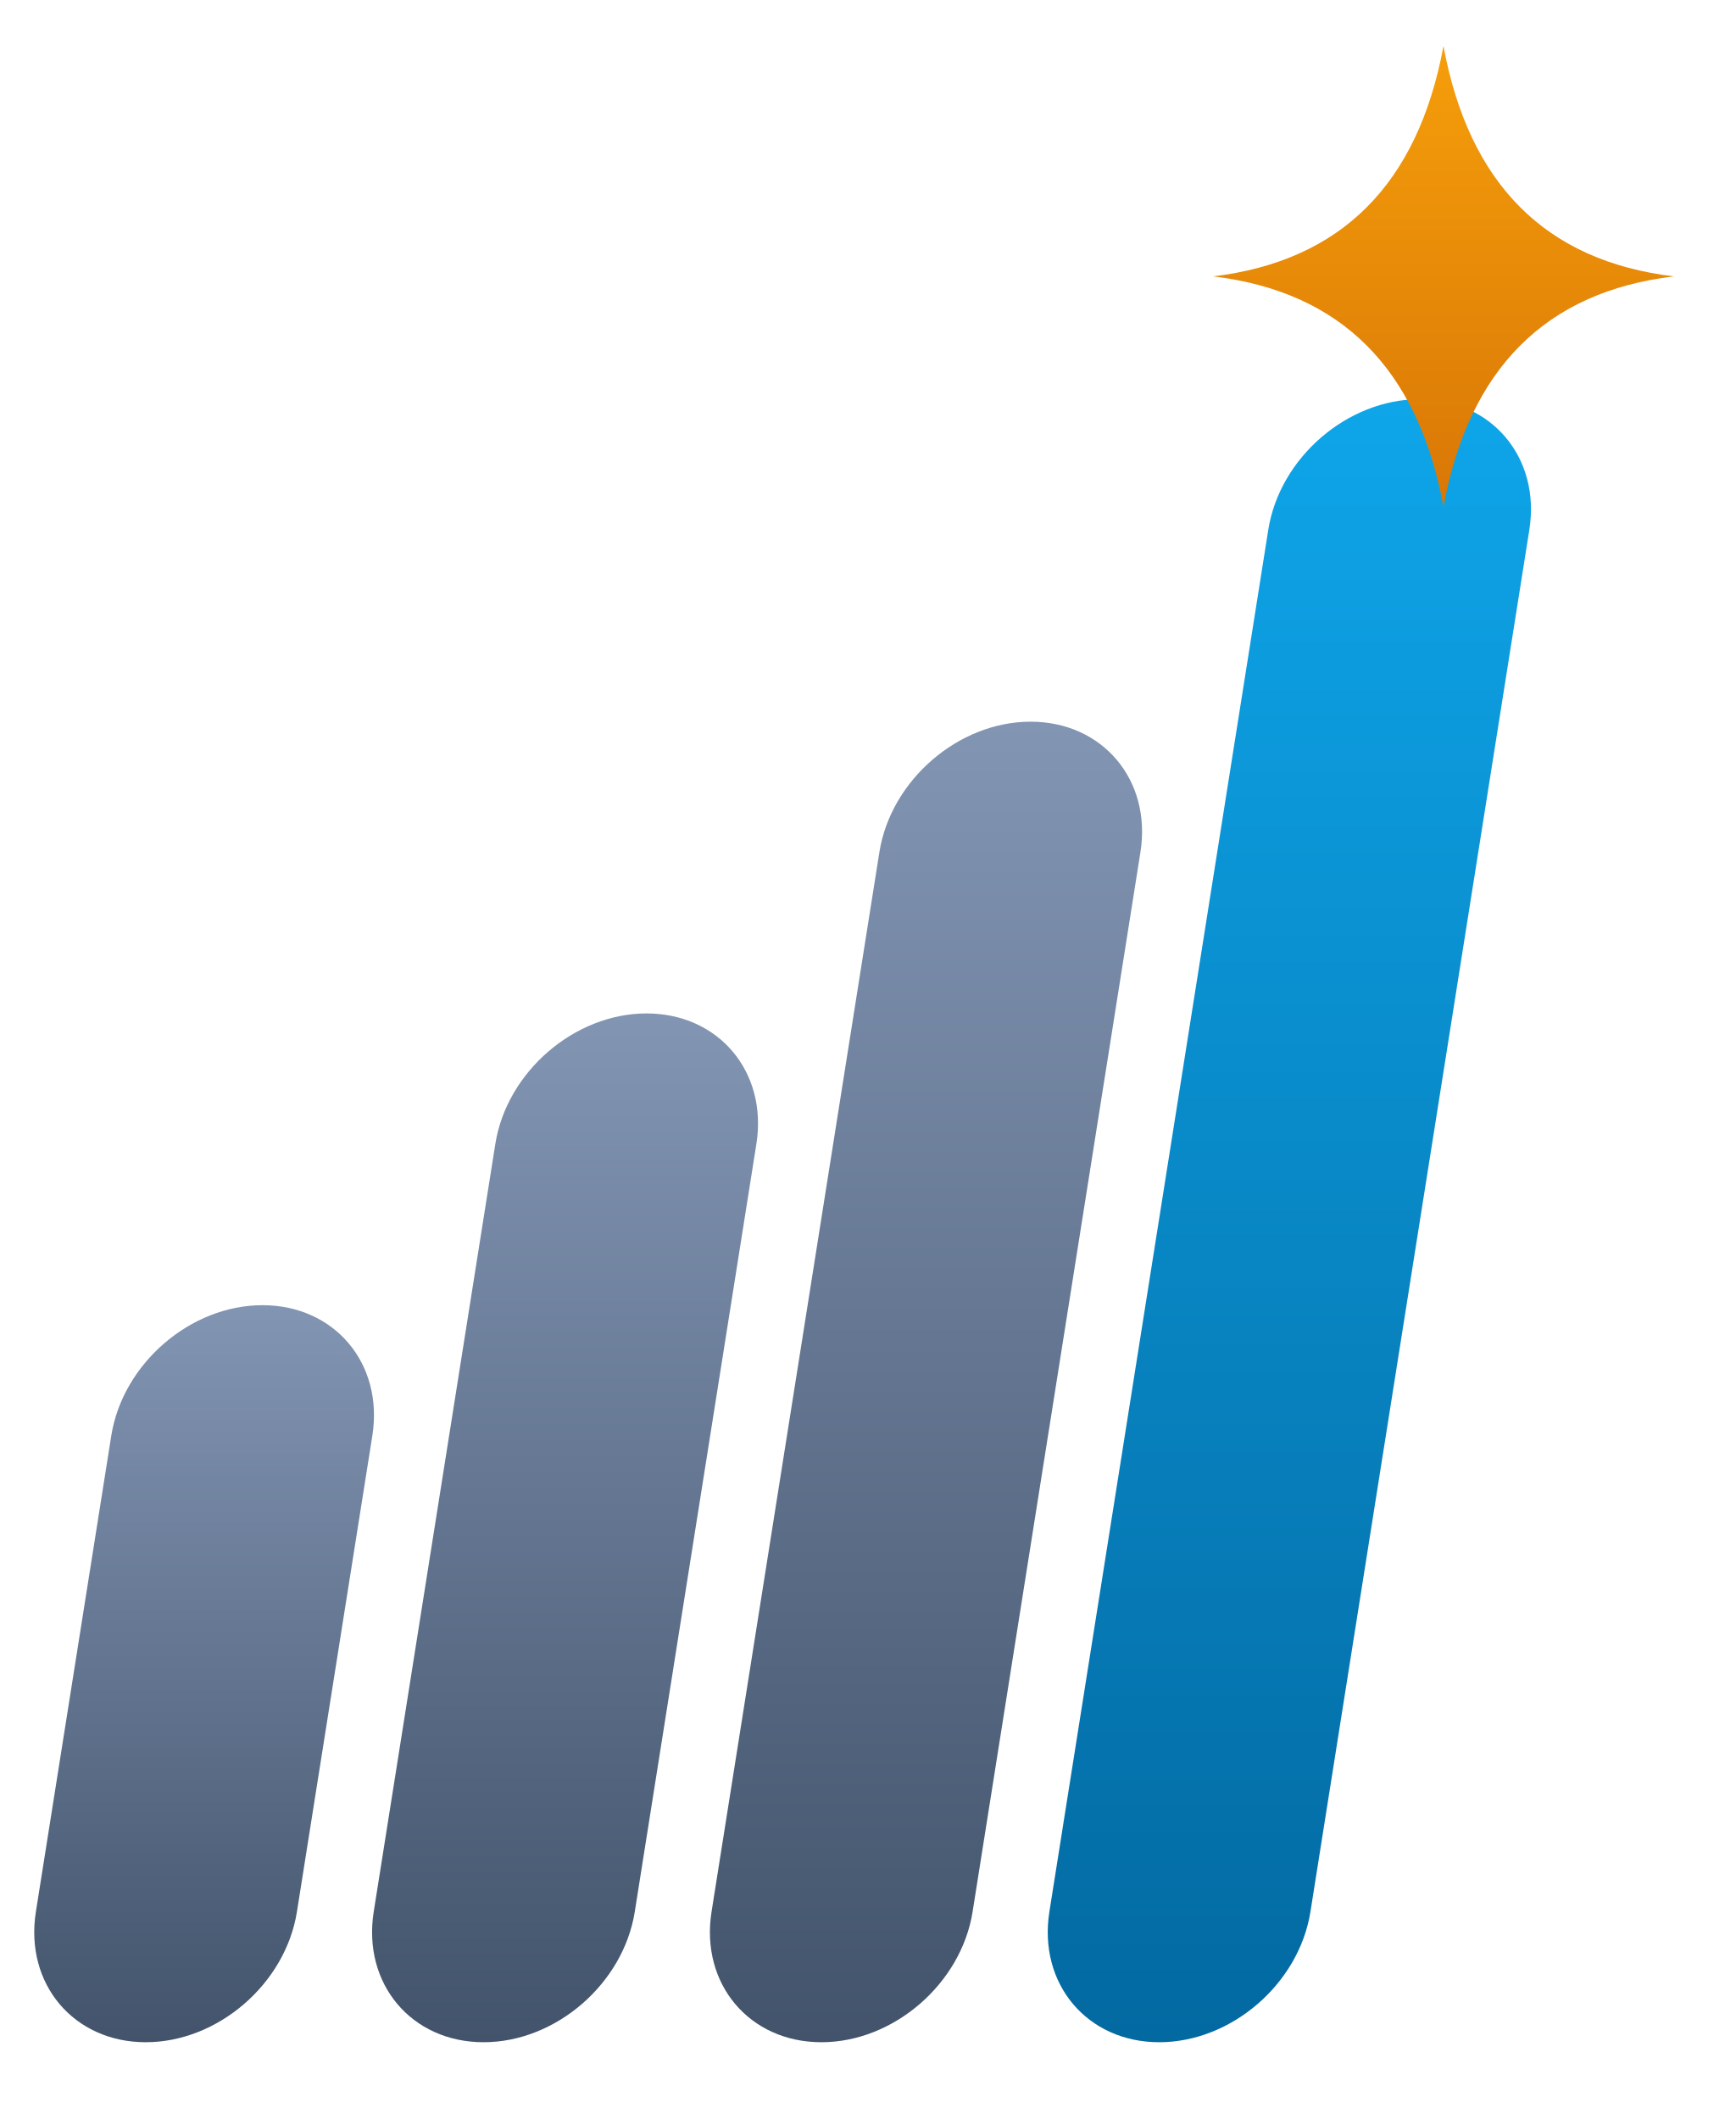
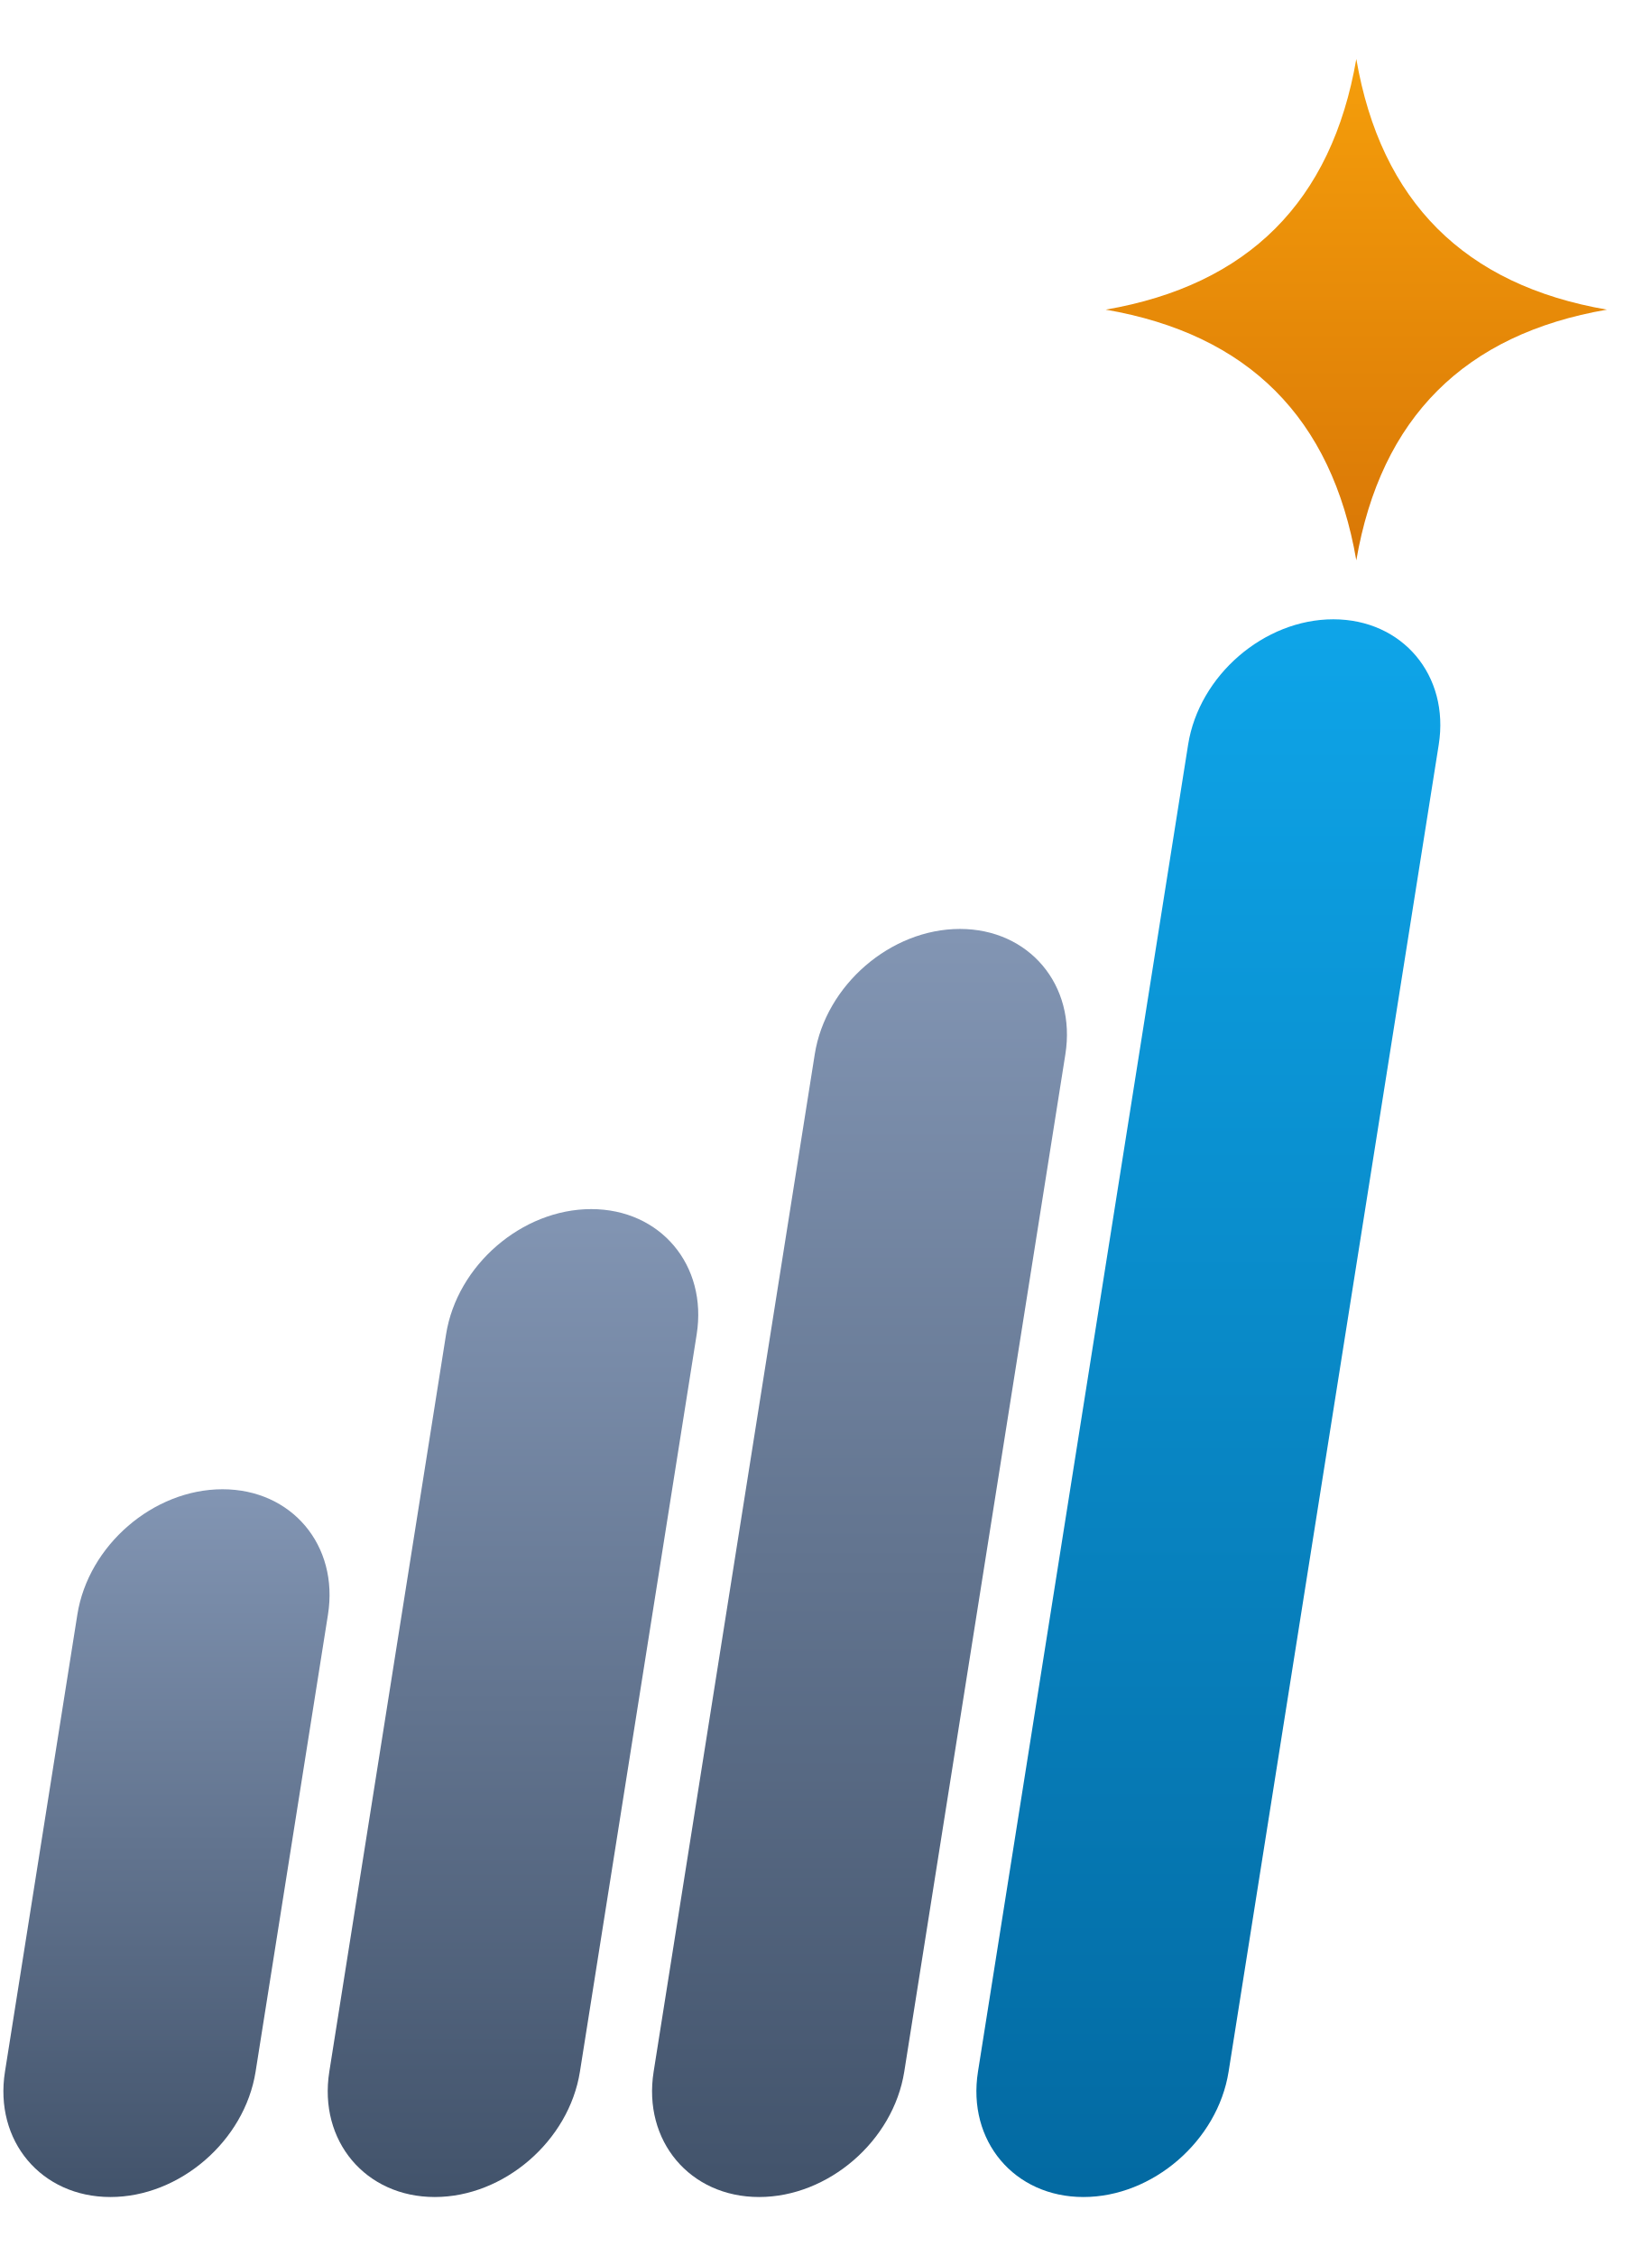
- <svg xmlns="http://www.w3.org/2000/svg" viewBox="142 94 226 276" role="img" aria-label="The American Energy growth mark">
+ <svg xmlns="http://www.w3.org/2000/svg" viewBox="146 62 224 306" role="img" aria-label="The American Energy growth mark">
  <defs>
    <linearGradient id="steelL" x1="0" y1="0" x2="0" y2="1">
      <stop offset="0" stop-color="#8295B3" />
      <stop offset="1" stop-color="#42536B" />
    </linearGradient>
    <linearGradient id="skyL" x1="0" y1="0" x2="0" y2="1">
      <stop offset="0" stop-color="#0EA5E9" />
      <stop offset="1" stop-color="#0369A1" />
    </linearGradient>
    <linearGradient id="sparkL" x1="0" y1="0" x2="0" y2="1">
      <stop offset="0" stop-color="#F59E0B" />
      <stop offset="1" stop-color="#D97706" />
    </linearGradient>
  </defs>
  <g transform="translate(51,0) skewX(-9)">
    <rect x="150" y="264" width="34" height="96" rx="17" fill="url(#steelL)" />
    <rect x="194" y="226" width="34" height="134" rx="17" fill="url(#steelL)" />
    <rect x="238" y="188" width="34" height="172" rx="17" fill="url(#steelL)" />
    <rect x="282" y="146" width="34" height="214" rx="17" fill="url(#skyL)" />
  </g>
-   <path d="M330 100 Q335 127 360 130 Q335 133 330 160 Q325 133 300 130 Q325 127 330 100 Z" fill="url(#sparkL)" />
+   <path d="M330 70 Q335 99 364 104 Q335 109 330 138 Q325 109 296 104 Q325 99 330 70 Z" fill="url(#sparkL)" />
</svg>
